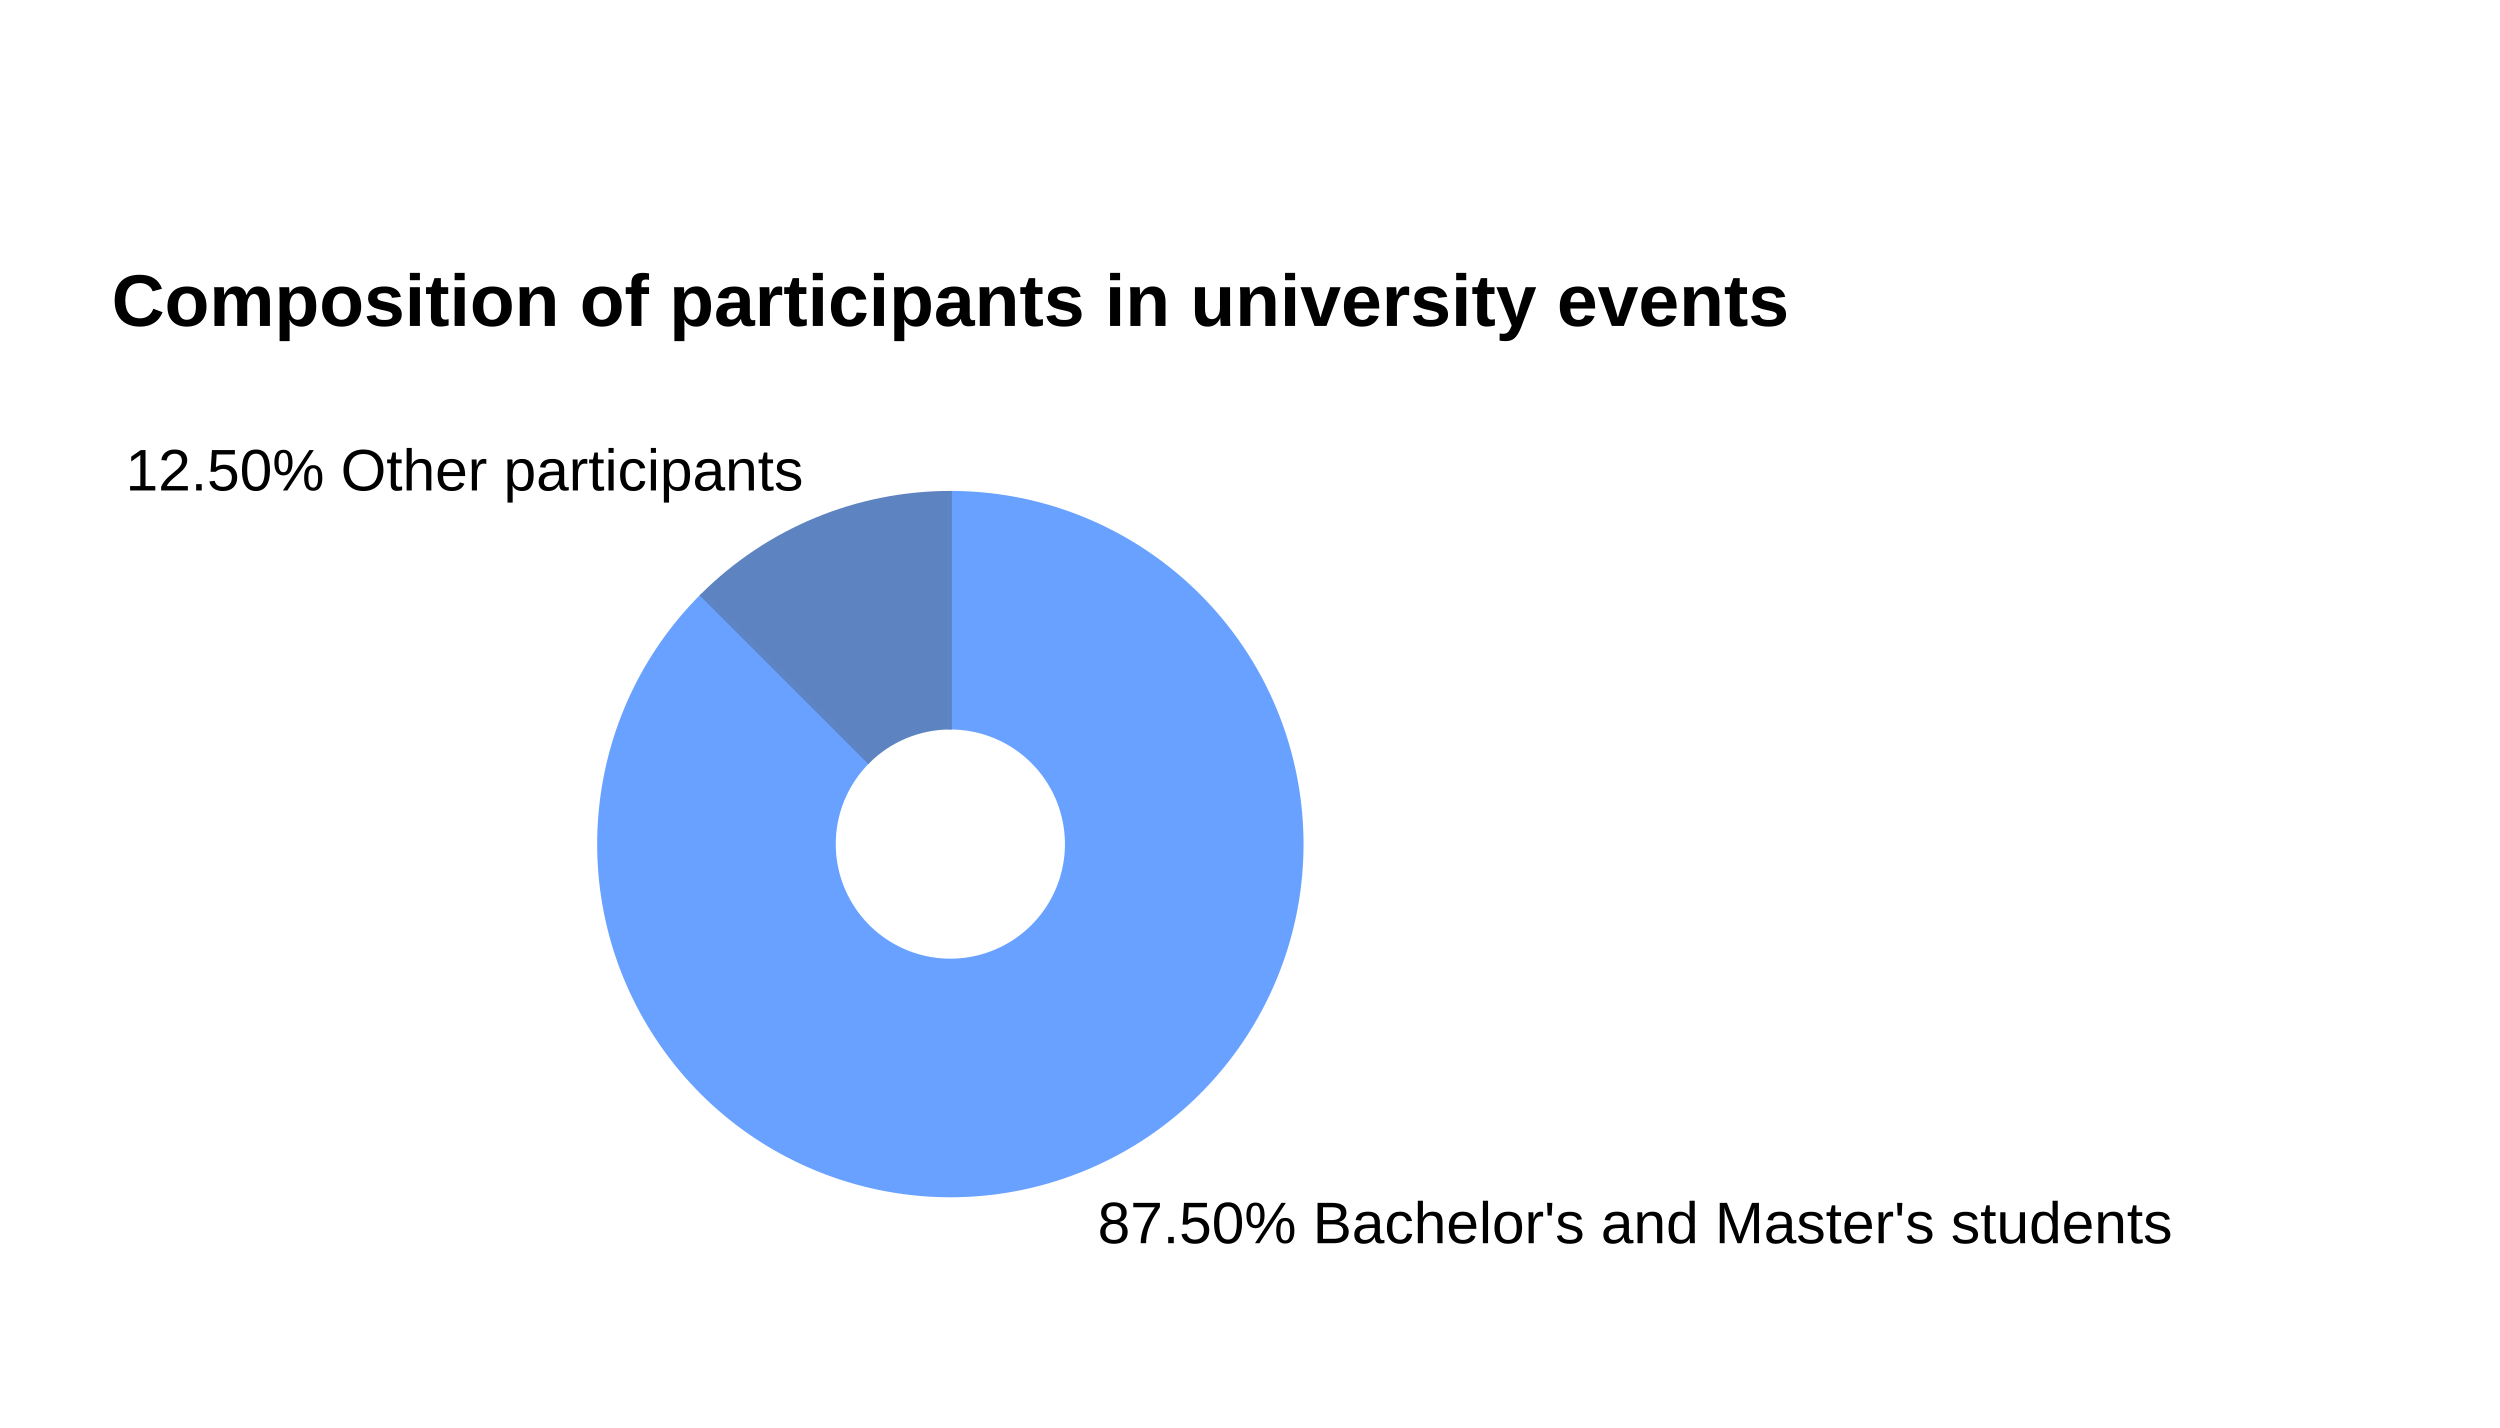
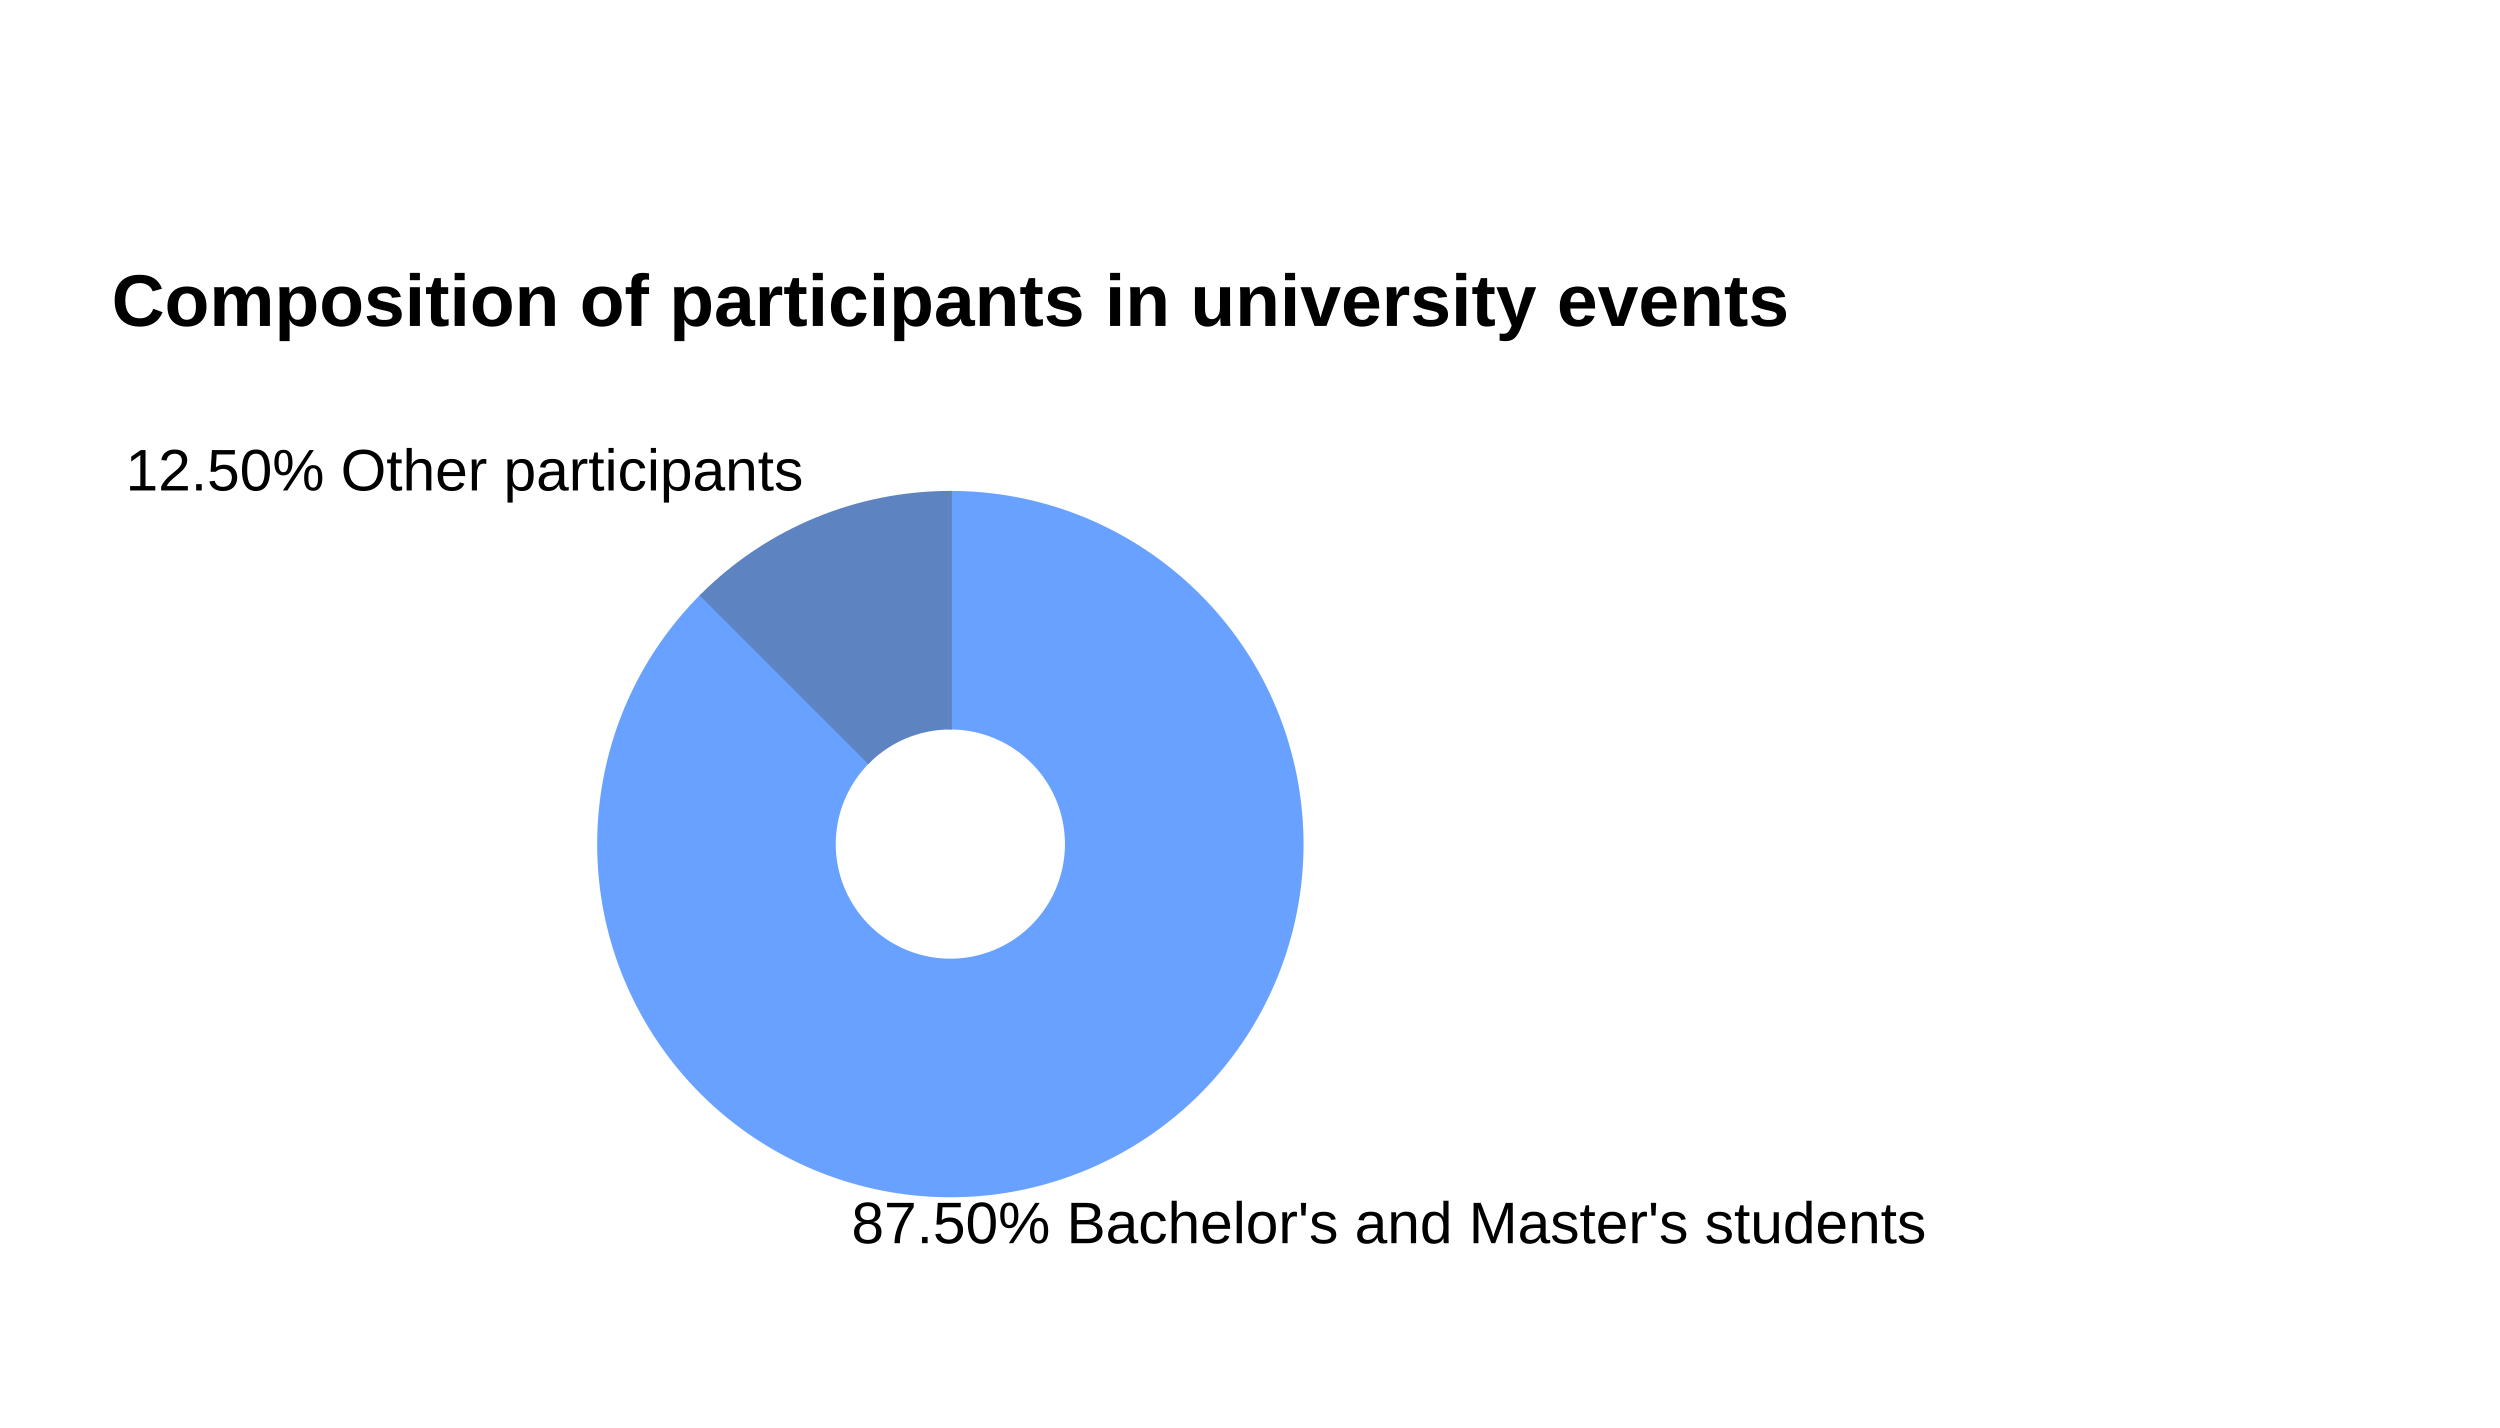
<svg xmlns="http://www.w3.org/2000/svg" width="853" height="487" viewBox="0 0 853 487" style="fill:none;stroke:none;fill-rule:evenodd;clip-rule:evenodd;stroke-linecap:round;stroke-linejoin:round;stroke-miterlimit:1.5;" version="1.1">
  <style class="text-font-style fontImports" data-font-family="Arial" />
  <g id="items" style="isolation: isolate">
    <g id="blend" style="mix-blend-mode: normal">
      <g id="g-root-sy_1_gauge-filled-1_1414e988nu39c-fill" data-item-order="-65828" transform="translate(194.2556, 158)">
        <g id="sy_1_gauge-filled-1_1414e988nu39c-fill" stroke="none" fill="#68a1ff">
          <g>
            <path d="M 130.002 10C 187.251 10 236.528 50.441 247.696 106.59C 258.865 162.738 228.815 218.958 175.924 240.866C 123.033 262.774 62.031 244.269 30.225 196.668C -1.58 149.067 4.668 85.628 45.149 45.147L 102.001 101.999C 88.643 115.358 86.581 136.293 97.077 152.001C 107.574 167.709 127.704 173.815 145.158 166.585C 162.612 159.355 172.528 140.803 168.842 122.274C 165.156 103.745 148.895 90.4 130.002 90.4L 130.002 10Z">
                        </path>
          </g>
        </g>
      </g>
      <g id="g-root-sy_2_gauge-filled-2_qpnvvw8nu4u9-fill" data-item-order="-65824" transform="translate(229.405, 158)">
        <g id="sy_2_gauge-filled-2_qpnvvw8nu4u9-fill" stroke="none" fill="#5d83c0">
          <g>
            <path d="M 10 45.147C 32.504 22.643 63.027 10 94.853 10L 94.853 90.4C 84.351 90.4 74.278 94.573 66.852 101.999L 10 45.147Z">
                        </path>
          </g>
        </g>
      </g>
      <g id="g-root-tx__1hi76ek8nvjt3-fill" data-item-order="0" transform="translate(26.258, 73.99997)">
        <g id="tx__1hi76ek8nvjt3-fill" stroke="none" fill="#000000">
          <g>
            <text style="font: bold 25px &quot;Arial&quot;, Helvetica, sans-serif; white-space: pre;" font-weight="bold" font-size="25px" font-family="'Arial', Helvetica, sans-serif">
              <tspan x="11.84" y="42.5" dominant-baseline="ideographic">Composition of participants in university events</tspan>
            </text>
          </g>
        </g>
      </g>
      <g id="g-root-tx_1250_zof9kc8nww06-fill" data-item-order="0" transform="translate(26, 137.576)">
        <g id="tx_1250_zof9kc8nww06-fill" stroke="none" fill="#000000">
          <g>
            <text style="font: 20px &quot;Arial&quot;, Helvetica, sans-serif; white-space: pre;" font-size="20px" font-family="'Arial', Helvetica, sans-serif">
              <tspan x="16.85" y="34" dominant-baseline="ideographic">12.50% Other participants</tspan>
            </text>
          </g>
        </g>
      </g>
-       <g id="g-root-tx_8750_18gbfak8nwx6t-fill" data-item-order="0" transform="translate(362.516, 394.424)">
+       <g id="g-root-tx_8750_18gbfak8nwx6t-fill" data-item-order="0" transform="translate(280.516, 394.424)">
        <g id="tx_8750_18gbfak8nwx6t-fill" stroke="none" fill="#000000">
          <g>
-             <text style="font: 20px &quot;Arial&quot;, Helvetica, sans-serif; white-space: pre;" font-size="20px" font-family="'Arial', Helvetica, sans-serif">
-               <tspan x="12" y="34" dominant-baseline="ideographic">87.50% Bachelor's and Master's students
+             <text style="font: 20px &quot;Arial&quot;, Helvetica, sans-serif; white-space: pre;" font-size="40px" font-family="'Arial', Helvetica, sans-serif">
+               <tspan x="10" y="34" dominant-baseline="ideographic">87.50% Bachelor's and Master's students
                            </tspan>
            </text>
          </g>
        </g>
      </g>
      <g id="g-root-sy_1_gauge-filled-1_1414e988nu39c-stroke" data-item-order="-65828" transform="translate(194.2556, 158)">
        <g id="sy_1_gauge-filled-1_1414e988nu39c-stroke" fill="none" stroke-linecap="butt" stroke-linejoin="miter" stroke-miterlimit="4" stroke="#68a1ff" stroke-width="1">
          <g>
            <path d="M 130.002 10C 187.251 10 236.528 50.441 247.696 106.59C 258.865 162.738 228.815 218.958 175.924 240.866C 123.033 262.774 62.031 244.269 30.225 196.668C -1.58 149.067 4.668 85.628 45.149 45.147L 102.001 101.999C 88.643 115.358 86.581 136.293 97.077 152.001C 107.574 167.709 127.704 173.815 145.158 166.585C 162.612 159.355 172.528 140.803 168.842 122.274C 165.156 103.745 148.895 90.4 130.002 90.4L 130.002 10Z">
                        </path>
          </g>
        </g>
      </g>
      <g id="g-root-sy_2_gauge-filled-2_qpnvvw8nu4u9-stroke" data-item-order="-65824" transform="translate(229.405, 158)">
        <g id="sy_2_gauge-filled-2_qpnvvw8nu4u9-stroke" fill="none" stroke-linecap="butt" stroke-linejoin="miter" stroke-miterlimit="4" stroke="#5d83c0" stroke-width="1">
          <g>
            <path d="M 10 45.147C 32.504 22.643 63.027 10 94.853 10L 94.853 90.4C 84.351 90.4 74.278 94.573 66.852 101.999L 10 45.147Z">
                        </path>
          </g>
        </g>
      </g>
      <g id="g-root-tx__1hi76ek8nvjt3-stroke" data-item-order="0" transform="translate(26.258, 73.99997)" />
      <g id="g-root-tx_1250_zof9kc8nww06-stroke" data-item-order="0" transform="translate(26, 137.576)" />
      <g id="g-root-tx_8750_18gbfak8nwx6t-stroke" data-item-order="0" transform="translate(362.516, 394.424)" />
    </g>
  </g>
</svg>
